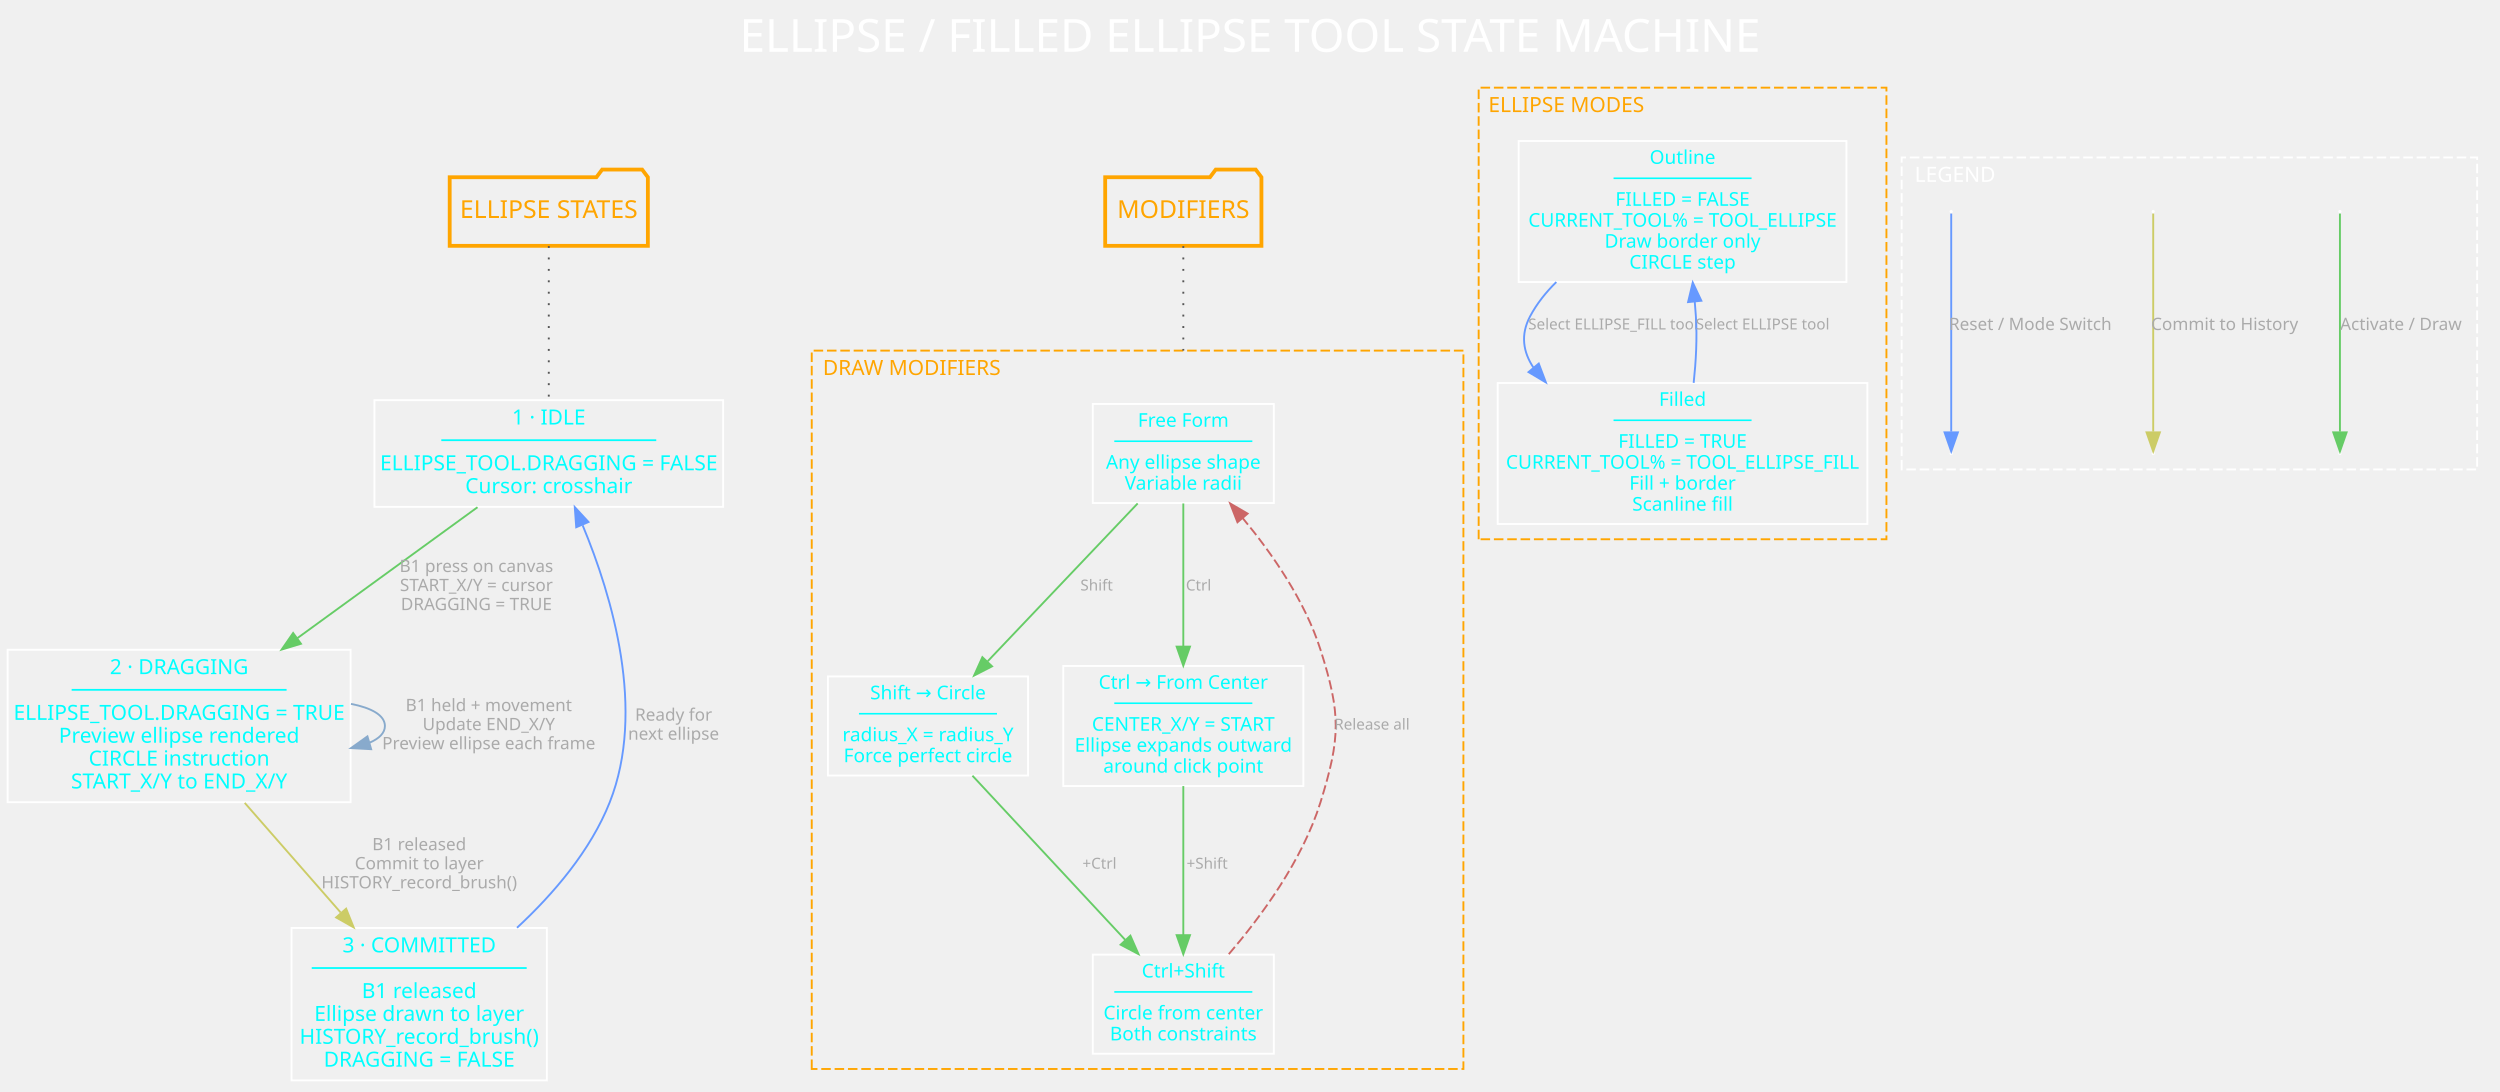
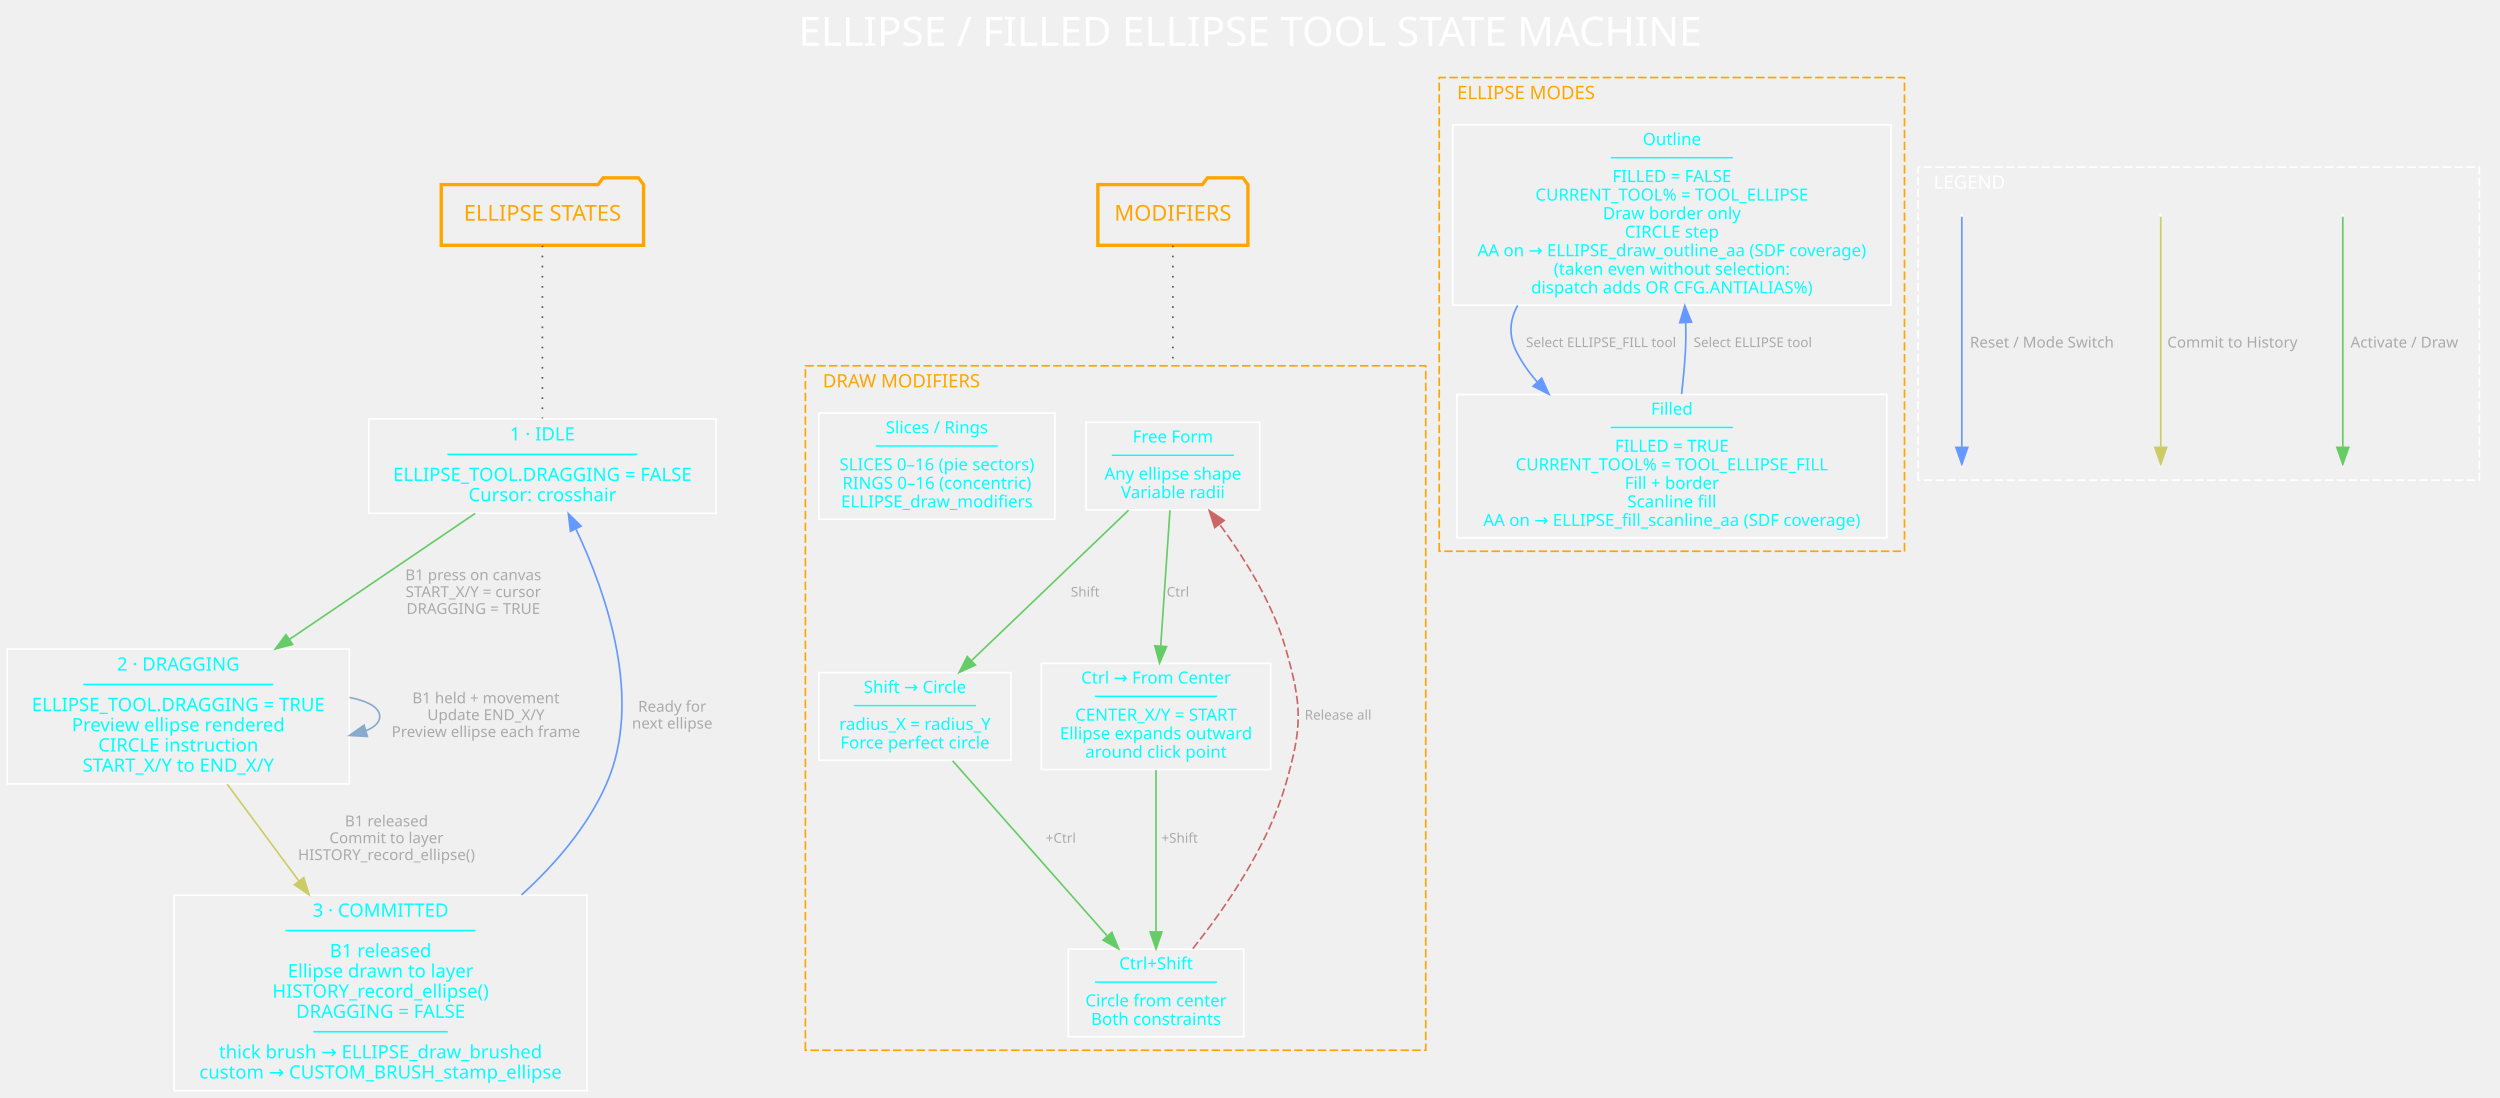
- <svg xmlns="http://www.w3.org/2000/svg" width="1312pt" height="573pt" viewBox="0.00 0.00 1312.00 573.00">
-   <g id="graph0" class="graph" transform="scale(1 1) rotate(0) translate(4 569)">
-     <text text-anchor="middle" x="652" y="-541.8" font-family="Cascadia Code PL" font-size="24.00" fill="white">ELLIPSE / FILLED ELLIPSE TOOL STATE MACHINE</text>
+ <svg xmlns="http://www.w3.org/2000/svg" width="1483pt" height="651pt" viewBox="0.00 0.00 1482.50 651.00">
+   <g id="graph0" class="graph" transform="scale(1 1) rotate(0) translate(4 647)">
+     <text text-anchor="middle" x="737.25" y="-619.8" font-family="Cascadia Code PL" font-size="24.00" fill="white">ELLIPSE / FILLED ELLIPSE TOOL STATE MACHINE</text>
    <g id="clust2" class="cluster">
-       <polygon fill="transparent" stroke="orange" stroke-dasharray="5,2" points="772,-286 772,-523 986,-523 986,-286 772,-286" />
-       <text text-anchor="middle" x="818" y="-510.2" font-family="Cascadia Code PL" font-size="11.00" fill="orange">ELLIPSE MODES</text>
+       <polygon fill="transparent" stroke="orange" stroke-dasharray="5,2" points="849.5,-320 849.5,-601 1125.5,-601 1125.5,-320 849.5,-320" />
+       <text text-anchor="middle" x="901" y="-588.2" font-family="Cascadia Code PL" font-size="11.00" fill="orange">ELLIPSE MODES</text>
    </g>
    <g id="clust3" class="cluster">
-       <polygon fill="transparent" stroke="orange" stroke-dasharray="5,2" points="422,-8 422,-385 764,-385 764,-8 422,-8" />
-       <text text-anchor="middle" x="474.5" y="-372.2" font-family="Cascadia Code PL" font-size="11.00" fill="orange">DRAW MODIFIERS</text>
+       <polygon fill="transparent" stroke="orange" stroke-dasharray="5,2" points="473.5,-24 473.5,-430 841.5,-430 841.5,-24 473.5,-24" />
+       <text text-anchor="middle" x="530.5" y="-417.2" font-family="Cascadia Code PL" font-size="11.00" fill="orange">DRAW MODIFIERS</text>
    </g>
    <g id="clust5" class="cluster">
-       <polygon fill="transparent" stroke="white" stroke-dasharray="5,2" points="994,-322.64 994,-486.36 1296,-486.36 1296,-322.64 994,-322.64" />
-       <text text-anchor="middle" x="1022" y="-473.56" font-family="Cascadia Code PL" font-size="11.00" fill="white">LEGEND</text>
+       <polygon fill="transparent" stroke="white" stroke-dasharray="5,2" points="1133.5,-362.14 1133.5,-547.86 1466.5,-547.86 1466.5,-362.14 1133.5,-362.14" />
+       <text text-anchor="middle" x="1164" y="-535.06" font-family="Cascadia Code PL" font-size="11.00" fill="white">LEGEND</text>
    </g>
    <g id="node1" class="node">
-       <polygon fill="none" stroke="orange" stroke-width="2" points="336,-476 333,-480 312,-480 309,-476 232,-476 232,-440 336,-440 336,-476" />
-       <text text-anchor="middle" x="284" y="-454.6" font-family="Cascadia Code PL" font-size="13.00" fill="orange">ELLIPSE STATES</text>
+       <polygon fill="none" stroke="orange" stroke-width="2" points="377.5,-537.5 374.5,-541.5 353.5,-541.5 350.5,-537.5 257.5,-537.5 257.5,-501.5 377.5,-501.5 377.5,-537.5" />
+       <text text-anchor="middle" x="317.5" y="-516.1" font-family="Cascadia Code PL" font-size="13.00" fill="orange">ELLIPSE STATES</text>
    </g>
    <g id="node3" class="node">
-       <polygon fill="none" stroke="white" points="375.5,-359 192.5,-359 192.5,-303 375.5,-303 375.5,-359" />
-       <text text-anchor="middle" x="284" y="-346.2" font-family="Cascadia Code PL" font-size="11.00" fill="cyan">1 · IDLE</text>
-       <text text-anchor="middle" x="284" y="-334.2" font-family="Cascadia Code PL" font-size="11.00" fill="cyan">─────────────────</text>
-       <text text-anchor="middle" x="284" y="-322.2" font-family="Cascadia Code PL" font-size="11.00" fill="cyan">ELLIPSE_TOOL.DRAGGING = FALSE</text>
-       <text text-anchor="middle" x="284" y="-310.2" font-family="Cascadia Code PL" font-size="11.00" fill="cyan">Cursor: crosshair</text>
+       <polygon fill="none" stroke="white" points="420.5,-398.5 214.5,-398.5 214.5,-342.5 420.5,-342.5 420.5,-398.5" />
+       <text text-anchor="middle" x="317.5" y="-385.7" font-family="Cascadia Code PL" font-size="11.00" fill="cyan">1 · IDLE</text>
+       <text text-anchor="middle" x="317.5" y="-373.7" font-family="Cascadia Code PL" font-size="11.00" fill="cyan">─────────────────</text>
+       <text text-anchor="middle" x="317.5" y="-361.7" font-family="Cascadia Code PL" font-size="11.00" fill="cyan">ELLIPSE_TOOL.DRAGGING = FALSE</text>
+       <text text-anchor="middle" x="317.5" y="-349.7" font-family="Cascadia Code PL" font-size="11.00" fill="cyan">Cursor: crosshair</text>
    </g>
    <g id="edge12" class="edge">
-       <path fill="none" stroke="#555555" stroke-dasharray="1,5" d="M284,-439.88C284,-419.15 284,-383.98 284,-359.45" />
+       <path fill="none" stroke="#555555" stroke-dasharray="1,5" d="M317.5,-501.35C317.5,-476.13 317.5,-428.79 317.5,-398.77" />
    </g>
    <g id="node2" class="node">
-       <polygon fill="none" stroke="orange" stroke-width="2" points="658,-476 655,-480 634,-480 631,-476 576,-476 576,-440 658,-440 658,-476" />
-       <text text-anchor="middle" x="617" y="-454.6" font-family="Cascadia Code PL" font-size="13.00" fill="orange">MODIFIERS</text>
+       <polygon fill="none" stroke="orange" stroke-width="2" points="736,-537.5 733,-541.5 712,-541.5 709,-537.5 647,-537.5 647,-501.5 736,-501.5 736,-537.5" />
+       <text text-anchor="middle" x="691.5" y="-516.1" font-family="Cascadia Code PL" font-size="13.00" fill="orange">MODIFIERS</text>
    </g>
    <g id="node8" class="node">
-       <polygon fill="none" stroke="white" points="664.5,-357 569.5,-357 569.5,-305 664.5,-305 664.5,-357" />
-       <text text-anchor="middle" x="617" y="-345" font-family="Cascadia Code PL" font-size="10.00" fill="cyan">Free Form</text>
-       <text text-anchor="middle" x="617" y="-334" font-family="Cascadia Code PL" font-size="10.00" fill="cyan">────────────</text>
-       <text text-anchor="middle" x="617" y="-323" font-family="Cascadia Code PL" font-size="10.00" fill="cyan">Any ellipse shape</text>
-       <text text-anchor="middle" x="617" y="-312" font-family="Cascadia Code PL" font-size="10.00" fill="cyan">Variable radii</text>
+       <polygon fill="none" stroke="white" points="743,-396.5 640,-396.5 640,-344.5 743,-344.5 743,-396.5" />
+       <text text-anchor="middle" x="691.5" y="-384.5" font-family="Cascadia Code PL" font-size="10.00" fill="cyan">Free Form</text>
+       <text text-anchor="middle" x="691.5" y="-373.5" font-family="Cascadia Code PL" font-size="10.00" fill="cyan">────────────</text>
+       <text text-anchor="middle" x="691.5" y="-362.5" font-family="Cascadia Code PL" font-size="10.00" fill="cyan">Any ellipse shape</text>
+       <text text-anchor="middle" x="691.5" y="-351.5" font-family="Cascadia Code PL" font-size="10.00" fill="cyan">Variable radii</text>
    </g>
    <g id="edge13" class="edge">
-       <path fill="none" stroke="#555555" stroke-dasharray="1,5" d="M617,-439.88C617,-425.68 617,-404.69 617,-385" />
+       <path fill="none" stroke="#555555" stroke-dasharray="1,5" d="M691.5,-501.35C691.5,-483.83 691.5,-455.64 691.5,-430" />
    </g>
    <g id="node4" class="node">
-       <polygon fill="none" stroke="white" points="180,-228 0,-228 0,-148 180,-148 180,-228" />
-       <text text-anchor="middle" x="90" y="-215.2" font-family="Cascadia Code PL" font-size="11.00" fill="cyan">2 · DRAGGING</text>
-       <text text-anchor="middle" x="90" y="-203.2" font-family="Cascadia Code PL" font-size="11.00" fill="cyan">─────────────────</text>
-       <text text-anchor="middle" x="90" y="-191.2" font-family="Cascadia Code PL" font-size="11.00" fill="cyan">ELLIPSE_TOOL.DRAGGING = TRUE</text>
-       <text text-anchor="middle" x="90" y="-179.2" font-family="Cascadia Code PL" font-size="11.00" fill="cyan">Preview ellipse rendered</text>
-       <text text-anchor="middle" x="90" y="-167.2" font-family="Cascadia Code PL" font-size="11.00" fill="cyan">CIRCLE instruction</text>
-       <text text-anchor="middle" x="90" y="-155.2" font-family="Cascadia Code PL" font-size="11.00" fill="cyan">START_X/Y to END_X/Y</text>
+       <polygon fill="none" stroke="white" points="203,-262 0,-262 0,-182 203,-182 203,-262" />
+       <text text-anchor="middle" x="101.5" y="-249.2" font-family="Cascadia Code PL" font-size="11.00" fill="cyan">2 · DRAGGING</text>
+       <text text-anchor="middle" x="101.5" y="-237.2" font-family="Cascadia Code PL" font-size="11.00" fill="cyan">─────────────────</text>
+       <text text-anchor="middle" x="101.5" y="-225.2" font-family="Cascadia Code PL" font-size="11.00" fill="cyan">ELLIPSE_TOOL.DRAGGING = TRUE</text>
+       <text text-anchor="middle" x="101.5" y="-213.2" font-family="Cascadia Code PL" font-size="11.00" fill="cyan">Preview ellipse rendered</text>
+       <text text-anchor="middle" x="101.5" y="-201.2" font-family="Cascadia Code PL" font-size="11.00" fill="cyan">CIRCLE instruction</text>
+       <text text-anchor="middle" x="101.5" y="-189.2" font-family="Cascadia Code PL" font-size="11.00" fill="cyan">START_X/Y to END_X/Y</text>
    </g>
    <g id="edge1" class="edge">
-       <path fill="none" stroke="#66cc66" d="M246.59,-302.81C219.81,-283.35 183.13,-256.69 152,-234.06" />
-       <polygon fill="#66cc66" stroke="#66cc66" points="153.95,-231.15 143.8,-228.1 149.83,-236.81 153.95,-231.15" />
-       <text text-anchor="middle" x="246" y="-268.8" font-family="Cascadia Code PL" font-size="9.00" fill="#aaaaaa">  B1 press on canvas</text>
-       <text text-anchor="middle" x="246" y="-258.8" font-family="Cascadia Code PL" font-size="9.00" fill="#aaaaaa">  START_X/Y = cursor</text>
-       <text text-anchor="middle" x="246" y="-248.8" font-family="Cascadia Code PL" font-size="9.00" fill="#aaaaaa">  DRAGGING = TRUE</text>
+       <path fill="none" stroke="#66cc66" d="M277.63,-342.46C246.82,-321.56 203.51,-292.19 167.55,-267.8" />
+       <polygon fill="#66cc66" stroke="#66cc66" points="169.29,-264.75 159.05,-262.03 165.36,-270.54 169.29,-264.75" />
+       <text text-anchor="middle" x="276.5" y="-302.8" font-family="Cascadia Code PL" font-size="9.00" fill="#aaaaaa">  B1 press on canvas</text>
+       <text text-anchor="middle" x="276.5" y="-292.8" font-family="Cascadia Code PL" font-size="9.00" fill="#aaaaaa">  START_X/Y = cursor</text>
+       <text text-anchor="middle" x="276.5" y="-282.8" font-family="Cascadia Code PL" font-size="9.00" fill="#aaaaaa">  DRAGGING = TRUE</text>
    </g>
    <g id="edge2" class="edge">
-       <path fill="none" stroke="#88aacc" d="M180.2,-199.6C190.97,-197.49 198,-193.62 198,-188 198,-184.31 194.97,-181.37 189.85,-179.2" />
-       <polygon fill="#88aacc" stroke="#88aacc" points="190.78,-175.82 180.2,-176.4 188.83,-182.55 190.78,-175.82" />
-       <text text-anchor="middle" x="252.5" y="-195.8" font-family="Cascadia Code PL" font-size="9.00" fill="#aaaaaa">  B1 held + movement</text>
-       <text text-anchor="middle" x="252.5" y="-185.8" font-family="Cascadia Code PL" font-size="9.00" fill="#aaaaaa">  Update END_X/Y</text>
-       <text text-anchor="middle" x="252.5" y="-175.8" font-family="Cascadia Code PL" font-size="9.00" fill="#aaaaaa">  Preview ellipse each frame</text>
+       <path fill="none" stroke="#88aacc" d="M203.06,-233.27C213.98,-231.1 221,-227.34 221,-222 221,-218.49 217.98,-215.67 212.81,-213.53" />
+       <polygon fill="#88aacc" stroke="#88aacc" points="213.64,-210.13 203.06,-210.73 211.71,-216.85 213.64,-210.13" />
+       <text text-anchor="middle" x="284" y="-229.8" font-family="Cascadia Code PL" font-size="9.00" fill="#aaaaaa">  B1 held + movement</text>
+       <text text-anchor="middle" x="284" y="-219.8" font-family="Cascadia Code PL" font-size="9.00" fill="#aaaaaa">  Update END_X/Y</text>
+       <text text-anchor="middle" x="284" y="-209.8" font-family="Cascadia Code PL" font-size="9.00" fill="#aaaaaa">  Preview ellipse each frame</text>
    </g>
    <g id="node5" class="node">
-       <polygon fill="none" stroke="white" points="283,-82 149,-82 149,-2 283,-2 283,-82" />
-       <text text-anchor="middle" x="216" y="-69.2" font-family="Cascadia Code PL" font-size="11.00" fill="cyan">3 · COMMITTED</text>
-       <text text-anchor="middle" x="216" y="-57.2" font-family="Cascadia Code PL" font-size="11.00" fill="cyan">─────────────────</text>
-       <text text-anchor="middle" x="216" y="-45.2" font-family="Cascadia Code PL" font-size="11.00" fill="cyan">B1 released</text>
-       <text text-anchor="middle" x="216" y="-33.2" font-family="Cascadia Code PL" font-size="11.00" fill="cyan">Ellipse drawn to layer</text>
-       <text text-anchor="middle" x="216" y="-21.2" font-family="Cascadia Code PL" font-size="11.00" fill="cyan">HISTORY_record_brush()</text>
-       <text text-anchor="middle" x="216" y="-9.2" font-family="Cascadia Code PL" font-size="11.00" fill="cyan">DRAGGING = FALSE</text>
+       <polygon fill="none" stroke="white" points="344,-116 99,-116 99,0 344,0 344,-116" />
+       <text text-anchor="middle" x="221.5" y="-103.2" font-family="Cascadia Code PL" font-size="11.00" fill="cyan">3 · COMMITTED</text>
+       <text text-anchor="middle" x="221.5" y="-91.2" font-family="Cascadia Code PL" font-size="11.00" fill="cyan">─────────────────</text>
+       <text text-anchor="middle" x="221.5" y="-79.2" font-family="Cascadia Code PL" font-size="11.00" fill="cyan">B1 released</text>
+       <text text-anchor="middle" x="221.5" y="-67.2" font-family="Cascadia Code PL" font-size="11.00" fill="cyan">Ellipse drawn to layer</text>
+       <text text-anchor="middle" x="221.5" y="-55.2" font-family="Cascadia Code PL" font-size="11.00" fill="cyan">HISTORY_record_ellipse()</text>
+       <text text-anchor="middle" x="221.5" y="-43.2" font-family="Cascadia Code PL" font-size="11.00" fill="cyan">DRAGGING = FALSE</text>
+       <text text-anchor="middle" x="221.5" y="-31.2" font-family="Cascadia Code PL" font-size="11.00" fill="cyan">────────────</text>
+       <text text-anchor="middle" x="221.5" y="-19.2" font-family="Cascadia Code PL" font-size="11.00" fill="cyan">thick brush → ELLIPSE_draw_brushed</text>
+       <text text-anchor="middle" x="221.5" y="-7.2" font-family="Cascadia Code PL" font-size="11.00" fill="cyan">custom → CUSTOM_BRUSH_stamp_ellipse</text>
    </g>
    <g id="edge3" class="edge">
-       <path fill="none" stroke="#cccc66" d="M124.43,-147.65C139.99,-129.87 158.49,-108.72 174.78,-90.11" />
-       <polygon fill="#cccc66" stroke="#cccc66" points="177.66,-92.13 181.61,-82.3 172.39,-87.52 177.66,-92.13" />
-       <text text-anchor="middle" x="216" y="-122.8" font-family="Cascadia Code PL" font-size="9.00" fill="#aaaaaa">  B1 released</text>
-       <text text-anchor="middle" x="216" y="-112.8" font-family="Cascadia Code PL" font-size="9.00" fill="#aaaaaa">  Commit to layer</text>
-       <text text-anchor="middle" x="216" y="-102.8" font-family="Cascadia Code PL" font-size="9.00" fill="#aaaaaa">  HISTORY_record_brush()</text>
+       <path fill="none" stroke="#cccc66" d="M130.55,-181.78C143.29,-164.58 158.61,-143.91 173,-124.47" />
+       <polygon fill="#cccc66" stroke="#cccc66" points="175.96,-126.36 179.1,-116.24 170.34,-122.19 175.96,-126.36" />
+       <text text-anchor="middle" x="225" y="-156.8" font-family="Cascadia Code PL" font-size="9.00" fill="#aaaaaa">  B1 released</text>
+       <text text-anchor="middle" x="225" y="-146.8" font-family="Cascadia Code PL" font-size="9.00" fill="#aaaaaa">  Commit to layer</text>
+       <text text-anchor="middle" x="225" y="-136.8" font-family="Cascadia Code PL" font-size="9.00" fill="#aaaaaa">  HISTORY_record_ellipse()</text>
    </g>
    <g id="edge4" class="edge">
-       <path fill="none" stroke="#6699ff" d="M267.33,-82.11C286.46,-99.87 305.96,-122.6 316,-148 335.01,-196.06 317.42,-255.71 301.77,-293.33" />
-       <polygon fill="#6699ff" stroke="#6699ff" points="298.4,-292.29 297.64,-302.86 304.83,-295.07 298.4,-292.29" />
-       <text text-anchor="middle" x="349.5" y="-190.8" font-family="Cascadia Code PL" font-size="9.00" fill="#aaaaaa">  Ready for</text>
-       <text text-anchor="middle" x="349.5" y="-180.8" font-family="Cascadia Code PL" font-size="9.00" fill="#aaaaaa">  next ellipse</text>
+       <path fill="none" stroke="#6699ff" d="M305.14,-116.15C325.43,-134.59 344.45,-156.85 355.5,-182 377.31,-231.62 355.88,-294.16 337.47,-332.99" />
+       <polygon fill="#6699ff" stroke="#6699ff" points="334.15,-331.81 332.88,-342.33 340.43,-334.9 334.15,-331.81" />
+       <text text-anchor="middle" x="394.5" y="-224.8" font-family="Cascadia Code PL" font-size="9.00" fill="#aaaaaa">  Ready for</text>
+       <text text-anchor="middle" x="394.5" y="-214.8" font-family="Cascadia Code PL" font-size="9.00" fill="#aaaaaa">  next ellipse</text>
    </g>
    <g id="node6" class="node">
-       <polygon fill="none" stroke="white" points="965,-495 793,-495 793,-421 965,-421 965,-495" />
-       <text text-anchor="middle" x="879" y="-483" font-family="Cascadia Code PL" font-size="10.00" fill="cyan">Outline</text>
-       <text text-anchor="middle" x="879" y="-472" font-family="Cascadia Code PL" font-size="10.00" fill="cyan">────────────</text>
-       <text text-anchor="middle" x="879" y="-461" font-family="Cascadia Code PL" font-size="10.00" fill="cyan">FILLED = FALSE</text>
-       <text text-anchor="middle" x="879" y="-450" font-family="Cascadia Code PL" font-size="10.00" fill="cyan">CURRENT_TOOL% = TOOL_ELLIPSE</text>
-       <text text-anchor="middle" x="879" y="-439" font-family="Cascadia Code PL" font-size="10.00" fill="cyan">Draw border only</text>
-       <text text-anchor="middle" x="879" y="-428" font-family="Cascadia Code PL" font-size="10.00" fill="cyan">CIRCLE step</text>
+       <polygon fill="none" stroke="white" points="1117.5,-573 857.5,-573 857.5,-466 1117.5,-466 1117.5,-573" />
+       <text text-anchor="middle" x="987.5" y="-561" font-family="Cascadia Code PL" font-size="10.00" fill="cyan">Outline</text>
+       <text text-anchor="middle" x="987.5" y="-550" font-family="Cascadia Code PL" font-size="10.00" fill="cyan">────────────</text>
+       <text text-anchor="middle" x="987.5" y="-539" font-family="Cascadia Code PL" font-size="10.00" fill="cyan">FILLED = FALSE</text>
+       <text text-anchor="middle" x="987.5" y="-528" font-family="Cascadia Code PL" font-size="10.00" fill="cyan">CURRENT_TOOL% = TOOL_ELLIPSE</text>
+       <text text-anchor="middle" x="987.5" y="-517" font-family="Cascadia Code PL" font-size="10.00" fill="cyan">Draw border only</text>
+       <text text-anchor="middle" x="987.5" y="-506" font-family="Cascadia Code PL" font-size="10.00" fill="cyan">CIRCLE step</text>
+       <text text-anchor="middle" x="987.5" y="-495" font-family="Cascadia Code PL" font-size="10.00" fill="cyan">AA on → ELLIPSE_draw_outline_aa (SDF coverage)</text>
+       <text text-anchor="middle" x="987.5" y="-484" font-family="Cascadia Code PL" font-size="10.00" fill="cyan">(taken even without selection:</text>
+       <text text-anchor="middle" x="987.5" y="-473" font-family="Cascadia Code PL" font-size="10.00" fill="cyan">dispatch adds OR CFG.ANTIALIAS%)</text>
    </g>
    <g id="node7" class="node">
-       <polygon fill="none" stroke="white" points="976,-368 782,-368 782,-294 976,-294 976,-368" />
-       <text text-anchor="middle" x="879" y="-356" font-family="Cascadia Code PL" font-size="10.00" fill="cyan">Filled</text>
-       <text text-anchor="middle" x="879" y="-345" font-family="Cascadia Code PL" font-size="10.00" fill="cyan">────────────</text>
-       <text text-anchor="middle" x="879" y="-334" font-family="Cascadia Code PL" font-size="10.00" fill="cyan">FILLED = TRUE</text>
-       <text text-anchor="middle" x="879" y="-323" font-family="Cascadia Code PL" font-size="10.00" fill="cyan">CURRENT_TOOL% = TOOL_ELLIPSE_FILL</text>
-       <text text-anchor="middle" x="879" y="-312" font-family="Cascadia Code PL" font-size="10.00" fill="cyan">Fill + border</text>
-       <text text-anchor="middle" x="879" y="-301" font-family="Cascadia Code PL" font-size="10.00" fill="cyan">Scanline fill</text>
+       <polygon fill="none" stroke="white" points="1115,-413 860,-413 860,-328 1115,-328 1115,-413" />
+       <text text-anchor="middle" x="987.5" y="-401" font-family="Cascadia Code PL" font-size="10.00" fill="cyan">Filled</text>
+       <text text-anchor="middle" x="987.5" y="-390" font-family="Cascadia Code PL" font-size="10.00" fill="cyan">────────────</text>
+       <text text-anchor="middle" x="987.5" y="-379" font-family="Cascadia Code PL" font-size="10.00" fill="cyan">FILLED = TRUE</text>
+       <text text-anchor="middle" x="987.5" y="-368" font-family="Cascadia Code PL" font-size="10.00" fill="cyan">CURRENT_TOOL% = TOOL_ELLIPSE_FILL</text>
+       <text text-anchor="middle" x="987.5" y="-357" font-family="Cascadia Code PL" font-size="10.00" fill="cyan">Fill + border</text>
+       <text text-anchor="middle" x="987.5" y="-346" font-family="Cascadia Code PL" font-size="10.00" fill="cyan">Scanline fill</text>
+       <text text-anchor="middle" x="987.5" y="-335" font-family="Cascadia Code PL" font-size="10.00" fill="cyan">AA on → ELLIPSE_fill_scanline_aa (SDF coverage)</text>
    </g>
    <g id="edge5" class="edge">
-       <path fill="none" stroke="#6699ff" d="M812.76,-420.99C807.31,-415.64 802.54,-409.66 799,-403 793.84,-393.28 795.35,-384.26 800.72,-376.13" />
-       <polygon fill="#6699ff" stroke="#6699ff" points="803.54,-378.22 807.28,-368.31 798.17,-373.73 803.54,-378.22" />
-       <text text-anchor="middle" x="842.5" y="-396.1" font-family="Cascadia Code PL" font-size="8.00" fill="#aaaaaa"> Select ELLIPSE_FILL tool</text>
+       <path fill="none" stroke="#6699ff" d="M896.04,-465.82C891.33,-457.34 890.38,-448.02 895.5,-438 898.69,-431.75 902.78,-425.95 907.45,-420.6" />
+       <polygon fill="#6699ff" stroke="#6699ff" points="910.26,-422.72 914.66,-413.08 905.21,-417.87 910.26,-422.72" />
+       <text text-anchor="middle" x="945.5" y="-441.1" font-family="Cascadia Code PL" font-size="8.00" fill="#aaaaaa"> Select ELLIPSE_FILL tool</text>
    </g>
    <g id="edge6" class="edge">
-       <path fill="none" stroke="#6699ff" d="M884.84,-368.08C886.04,-379.26 886.73,-391.63 886,-403 885.84,-405.52 885.63,-408.1 885.4,-410.7" />
-       <polygon fill="#6699ff" stroke="#6699ff" points="881.9,-410.45 884.35,-420.75 888.87,-411.17 881.9,-410.45" />
-       <text text-anchor="middle" x="921" y="-396.1" font-family="Cascadia Code PL" font-size="8.00" fill="#aaaaaa"> Select ELLIPSE tool</text>
+       <path fill="none" stroke="#6699ff" d="M993.3,-413.29C994.22,-421.47 995.02,-429.99 995.5,-438 995.84,-443.75 995.87,-449.72 995.68,-455.7" />
+       <polygon fill="#6699ff" stroke="#6699ff" points="992.18,-455.55 995.16,-465.72 999.17,-455.91 992.18,-455.55" />
+       <text text-anchor="middle" x="1035.5" y="-441.1" font-family="Cascadia Code PL" font-size="8.00" fill="#aaaaaa"> Select ELLIPSE tool</text>
    </g>
    <g id="node9" class="node">
-       <polygon fill="none" stroke="white" points="535.5,-214 430.5,-214 430.5,-162 535.5,-162 535.5,-214" />
-       <text text-anchor="middle" x="483" y="-202" font-family="Cascadia Code PL" font-size="10.00" fill="cyan">Shift → Circle</text>
-       <text text-anchor="middle" x="483" y="-191" font-family="Cascadia Code PL" font-size="10.00" fill="cyan">────────────</text>
-       <text text-anchor="middle" x="483" y="-180" font-family="Cascadia Code PL" font-size="10.00" fill="cyan">radius_X = radius_Y</text>
-       <text text-anchor="middle" x="483" y="-169" font-family="Cascadia Code PL" font-size="10.00" fill="cyan">Force perfect circle</text>
+       <polygon fill="none" stroke="white" points="595.5,-248 481.5,-248 481.5,-196 595.5,-196 595.5,-248" />
+       <text text-anchor="middle" x="538.5" y="-236" font-family="Cascadia Code PL" font-size="10.00" fill="cyan">Shift → Circle</text>
+       <text text-anchor="middle" x="538.5" y="-225" font-family="Cascadia Code PL" font-size="10.00" fill="cyan">────────────</text>
+       <text text-anchor="middle" x="538.5" y="-214" font-family="Cascadia Code PL" font-size="10.00" fill="cyan">radius_X = radius_Y</text>
+       <text text-anchor="middle" x="538.5" y="-203" font-family="Cascadia Code PL" font-size="10.00" fill="cyan">Force perfect circle</text>
    </g>
    <g id="edge7" class="edge">
-       <path fill="none" stroke="#66cc66" d="M593.04,-304.79C571.08,-281.68 538.4,-247.3 514.36,-222" />
-       <polygon fill="#66cc66" stroke="#66cc66" points="516.63,-219.3 507.2,-214.47 511.55,-224.12 516.63,-219.3" />
-       <text text-anchor="middle" x="571.5" y="-259.1" font-family="Cascadia Code PL" font-size="8.00" fill="#aaaaaa"> Shift</text>
+       <path fill="none" stroke="#66cc66" d="M665.2,-344.32C639.5,-319.71 600.28,-282.16 572.29,-255.36" />
+       <polygon fill="#66cc66" stroke="#66cc66" points="574.36,-252.49 564.71,-248.1 569.52,-257.54 574.36,-252.49" />
+       <text text-anchor="middle" x="639.5" y="-293.1" font-family="Cascadia Code PL" font-size="8.00" fill="#aaaaaa"> Shift</text>
    </g>
    <g id="node10" class="node">
-       <polygon fill="none" stroke="white" points="680,-219.5 554,-219.5 554,-156.5 680,-156.5 680,-219.5" />
-       <text text-anchor="middle" x="617" y="-207.5" font-family="Cascadia Code PL" font-size="10.00" fill="cyan">Ctrl → From Center</text>
-       <text text-anchor="middle" x="617" y="-196.5" font-family="Cascadia Code PL" font-size="10.00" fill="cyan">────────────</text>
-       <text text-anchor="middle" x="617" y="-185.5" font-family="Cascadia Code PL" font-size="10.00" fill="cyan">CENTER_X/Y = START</text>
-       <text text-anchor="middle" x="617" y="-174.5" font-family="Cascadia Code PL" font-size="10.00" fill="cyan">Ellipse expands outward</text>
-       <text text-anchor="middle" x="617" y="-163.5" font-family="Cascadia Code PL" font-size="10.00" fill="cyan">around click point</text>
+       <polygon fill="none" stroke="white" points="749.5,-253.5 613.5,-253.5 613.5,-190.5 749.5,-190.5 749.5,-253.5" />
+       <text text-anchor="middle" x="681.5" y="-241.5" font-family="Cascadia Code PL" font-size="10.00" fill="cyan">Ctrl → From Center</text>
+       <text text-anchor="middle" x="681.5" y="-230.5" font-family="Cascadia Code PL" font-size="10.00" fill="cyan">────────────</text>
+       <text text-anchor="middle" x="681.5" y="-219.5" font-family="Cascadia Code PL" font-size="10.00" fill="cyan">CENTER_X/Y = START</text>
+       <text text-anchor="middle" x="681.5" y="-208.5" font-family="Cascadia Code PL" font-size="10.00" fill="cyan">Ellipse expands outward</text>
+       <text text-anchor="middle" x="681.5" y="-197.5" font-family="Cascadia Code PL" font-size="10.00" fill="cyan">around click point</text>
    </g>
    <g id="edge8" class="edge">
-       <path fill="none" stroke="#66cc66" d="M617,-304.79C617,-284.02 617,-254.16 617,-229.96" />
-       <polygon fill="#66cc66" stroke="#66cc66" points="620.5,-229.64 617,-219.64 613.5,-229.64 620.5,-229.64" />
-       <text text-anchor="middle" x="625" y="-259.1" font-family="Cascadia Code PL" font-size="8.00" fill="#aaaaaa"> Ctrl</text>
+       <path fill="none" stroke="#66cc66" d="M689.78,-344.32C688.27,-322.24 686.06,-289.74 684.29,-263.93" />
+       <polygon fill="#66cc66" stroke="#66cc66" points="687.77,-263.43 683.6,-253.69 680.78,-263.91 687.77,-263.43" />
+       <text text-anchor="middle" x="694.5" y="-293.1" font-family="Cascadia Code PL" font-size="8.00" fill="#aaaaaa"> Ctrl</text>
    </g>
    <g id="node11" class="node">
-       <polygon fill="none" stroke="white" points="664.5,-68 569.5,-68 569.5,-16 664.5,-16 664.5,-68" />
-       <text text-anchor="middle" x="617" y="-56" font-family="Cascadia Code PL" font-size="10.00" fill="cyan">Ctrl+Shift</text>
-       <text text-anchor="middle" x="617" y="-45" font-family="Cascadia Code PL" font-size="10.00" fill="cyan">────────────</text>
-       <text text-anchor="middle" x="617" y="-34" font-family="Cascadia Code PL" font-size="10.00" fill="cyan">Circle from center</text>
-       <text text-anchor="middle" x="617" y="-23" font-family="Cascadia Code PL" font-size="10.00" fill="cyan">Both constraints</text>
+       <polygon fill="none" stroke="white" points="733.5,-84 629.5,-84 629.5,-32 733.5,-32 733.5,-84" />
+       <text text-anchor="middle" x="681.5" y="-72" font-family="Cascadia Code PL" font-size="10.00" fill="cyan">Ctrl+Shift</text>
+       <text text-anchor="middle" x="681.5" y="-61" font-family="Cascadia Code PL" font-size="10.00" fill="cyan">────────────</text>
+       <text text-anchor="middle" x="681.5" y="-50" font-family="Cascadia Code PL" font-size="10.00" fill="cyan">Circle from center</text>
+       <text text-anchor="middle" x="681.5" y="-39" font-family="Cascadia Code PL" font-size="10.00" fill="cyan">Both constraints</text>
    </g>
    <g id="edge9" class="edge">
-       <path fill="none" stroke="#66cc66" d="M506.34,-161.92C528.59,-138.01 562.21,-101.87 586.56,-75.71" />
-       <polygon fill="#66cc66" stroke="#66cc66" points="589.23,-77.98 593.48,-68.28 584.1,-73.22 589.23,-77.98" />
-       <text text-anchor="middle" x="573" y="-113.1" font-family="Cascadia Code PL" font-size="8.00" fill="#aaaaaa"> +Ctrl</text>
+       <path fill="none" stroke="#66cc66" d="M560.84,-195.69C585.5,-167.75 625.29,-122.68 652.38,-91.99" />
+       <polygon fill="#66cc66" stroke="#66cc66" points="655.32,-93.95 659.31,-84.13 650.07,-89.32 655.32,-93.95" />
+       <text text-anchor="middle" x="625" y="-147.1" font-family="Cascadia Code PL" font-size="8.00" fill="#aaaaaa"> +Ctrl</text>
    </g>
    <g id="edge10" class="edge">
-       <path fill="none" stroke="#66cc66" d="M617,-156.46C617,-133.59 617,-102.26 617,-78.31" />
-       <polygon fill="#66cc66" stroke="#66cc66" points="620.5,-78.22 617,-68.22 613.5,-78.22 620.5,-78.22" />
-       <text text-anchor="middle" x="629.5" y="-113.1" font-family="Cascadia Code PL" font-size="8.00" fill="#aaaaaa"> +Shift</text>
+       <path fill="none" stroke="#66cc66" d="M681.5,-190.15C681.5,-162.88 681.5,-123.11 681.5,-94.52" />
+       <polygon fill="#66cc66" stroke="#66cc66" points="685,-94.16 681.5,-84.16 678,-94.16 685,-94.16" />
+       <text text-anchor="middle" x="695.5" y="-147.1" font-family="Cascadia Code PL" font-size="8.00" fill="#aaaaaa"> +Shift</text>
    </g>
    <g id="edge11" class="edge">
-       <path fill="none" stroke="#cc6666" stroke-dasharray="5,2" d="M640.87,-68.25C657.97,-88.18 679.58,-117.6 689,-148 699.53,-181.96 699.76,-194.11 689,-228 680.85,-253.67 663.65,-278.45 648.11,-297.16" />
-       <polygon fill="#cc6666" stroke="#cc6666" points="645.42,-294.91 641.58,-304.79 650.74,-299.46 645.42,-294.91" />
-       <text text-anchor="middle" x="716" y="-186.1" font-family="Cascadia Code PL" font-size="8.00" fill="#aaaaaa"> Release all</text>
+       <path fill="none" stroke="#cc6666" stroke-dasharray="5,2" d="M703.33,-84.26C722.1,-107.77 747.79,-144.71 758.5,-182 768.31,-216.17 768.28,-227.82 758.5,-262 750.77,-289.01 734.07,-315.83 719.28,-335.93" />
+       <polygon fill="#cc6666" stroke="#cc6666" points="716.33,-334.02 713.09,-344.11 721.91,-338.25 716.33,-334.02" />
+       <text text-anchor="middle" x="789.5" y="-220.1" font-family="Cascadia Code PL" font-size="8.00" fill="#aaaaaa"> Release all</text>
    </g>
    <g id="node12" class="node">
-       <ellipse fill="white" stroke="white" cx="1224" cy="-458" rx="0.36" ry="0.36" />
+       <polygon fill="none" stroke="white" points="621.5,-402 481.5,-402 481.5,-339 621.5,-339 621.5,-402" />
+       <text text-anchor="middle" x="551.5" y="-390" font-family="Cascadia Code PL" font-size="10.00" fill="cyan">Slices / Rings</text>
+       <text text-anchor="middle" x="551.5" y="-379" font-family="Cascadia Code PL" font-size="10.00" fill="cyan">────────────</text>
+       <text text-anchor="middle" x="551.5" y="-368" font-family="Cascadia Code PL" font-size="10.00" fill="cyan">SLICES 0–16 (pie sectors)</text>
+       <text text-anchor="middle" x="551.5" y="-357" font-family="Cascadia Code PL" font-size="10.00" fill="cyan">RINGS 0–16 (concentric)</text>
+       <text text-anchor="middle" x="551.5" y="-346" font-family="Cascadia Code PL" font-size="10.00" fill="cyan">ELLIPSE_draw_modifiers</text>
    </g>
    <g id="node13" class="node">
-       <ellipse fill="white" stroke="white" cx="1224" cy="-331" rx="0.36" ry="0.36" />
+       <ellipse fill="white" stroke="white" cx="1385.5" cy="-519.5" rx="0.36" ry="0.36" />
+     </g>
+     <g id="node14" class="node">
+       <ellipse fill="white" stroke="white" cx="1385.5" cy="-370.5" rx="0.36" ry="0.36" />
    </g>
    <g id="edge14" class="edge">
-       <path fill="none" stroke="#66cc66" d="M1224,-456.91C1224,-453.81 1224,-372 1224,-342.49" />
-       <polygon fill="#66cc66" stroke="#66cc66" points="1227.5,-342.09 1224,-332.09 1220.5,-342.09 1227.5,-342.09" />
-       <text text-anchor="middle" x="1256" y="-395.8" font-family="Cascadia Code PL" font-size="9.00" fill="#aaaaaa"> Activate / Draw</text>
-     </g>
-     <g id="node14" class="node">
-       <ellipse fill="white" stroke="white" cx="1126" cy="-458" rx="0.36" ry="0.36" />
+       <path fill="none" stroke="#66cc66" d="M1385.5,-518.39C1385.5,-514.68 1385.5,-414.89 1385.5,-381.94" />
+       <polygon fill="#66cc66" stroke="#66cc66" points="1389,-381.6 1385.5,-371.6 1382,-381.6 1389,-381.6" />
+       <text text-anchor="middle" x="1422" y="-440.8" font-family="Cascadia Code PL" font-size="9.00" fill="#aaaaaa"> Activate / Draw</text>
    </g>
    <g id="node15" class="node">
-       <ellipse fill="white" stroke="white" cx="1126" cy="-331" rx="0.36" ry="0.36" />
+       <ellipse fill="white" stroke="white" cx="1277.5" cy="-519.5" rx="0.36" ry="0.36" />
+     </g>
+     <g id="node16" class="node">
+       <ellipse fill="white" stroke="white" cx="1277.5" cy="-370.5" rx="0.36" ry="0.36" />
    </g>
    <g id="edge15" class="edge">
-       <path fill="none" stroke="#cccc66" d="M1126,-456.91C1126,-453.81 1126,-372 1126,-342.49" />
-       <polygon fill="#cccc66" stroke="#cccc66" points="1129.5,-342.09 1126,-332.09 1122.5,-342.09 1129.5,-342.09" />
-       <text text-anchor="middle" x="1163.5" y="-395.8" font-family="Cascadia Code PL" font-size="9.00" fill="#aaaaaa"> Commit to History</text>
-     </g>
-     <g id="node16" class="node">
-       <ellipse fill="white" stroke="white" cx="1020" cy="-458" rx="0.36" ry="0.36" />
+       <path fill="none" stroke="#cccc66" d="M1277.5,-518.39C1277.5,-514.68 1277.5,-414.89 1277.5,-381.94" />
+       <polygon fill="#cccc66" stroke="#cccc66" points="1281,-381.6 1277.5,-371.6 1274,-381.6 1281,-381.6" />
+       <text text-anchor="middle" x="1320" y="-440.8" font-family="Cascadia Code PL" font-size="9.00" fill="#aaaaaa"> Commit to History</text>
    </g>
    <g id="node17" class="node">
-       <ellipse fill="white" stroke="white" cx="1020" cy="-331" rx="0.36" ry="0.36" />
+       <ellipse fill="white" stroke="white" cx="1159.5" cy="-519.5" rx="0.36" ry="0.36" />
+     </g>
+     <g id="node18" class="node">
+       <ellipse fill="white" stroke="white" cx="1159.5" cy="-370.5" rx="0.36" ry="0.36" />
    </g>
    <g id="edge16" class="edge">
-       <path fill="none" stroke="#6699ff" d="M1020,-456.91C1020,-453.81 1020,-372 1020,-342.49" />
-       <polygon fill="#6699ff" stroke="#6699ff" points="1023.5,-342.09 1020,-332.09 1016.5,-342.09 1023.5,-342.09" />
-       <text text-anchor="middle" x="1061.5" y="-395.8" font-family="Cascadia Code PL" font-size="9.00" fill="#aaaaaa"> Reset / Mode Switch</text>
+       <path fill="none" stroke="#6699ff" d="M1159.5,-518.39C1159.5,-514.68 1159.5,-414.89 1159.5,-381.94" />
+       <polygon fill="#6699ff" stroke="#6699ff" points="1163,-381.6 1159.5,-371.6 1156,-381.6 1163,-381.6" />
+       <text text-anchor="middle" x="1207" y="-440.8" font-family="Cascadia Code PL" font-size="9.00" fill="#aaaaaa"> Reset / Mode Switch</text>
    </g>
  </g>
</svg>
